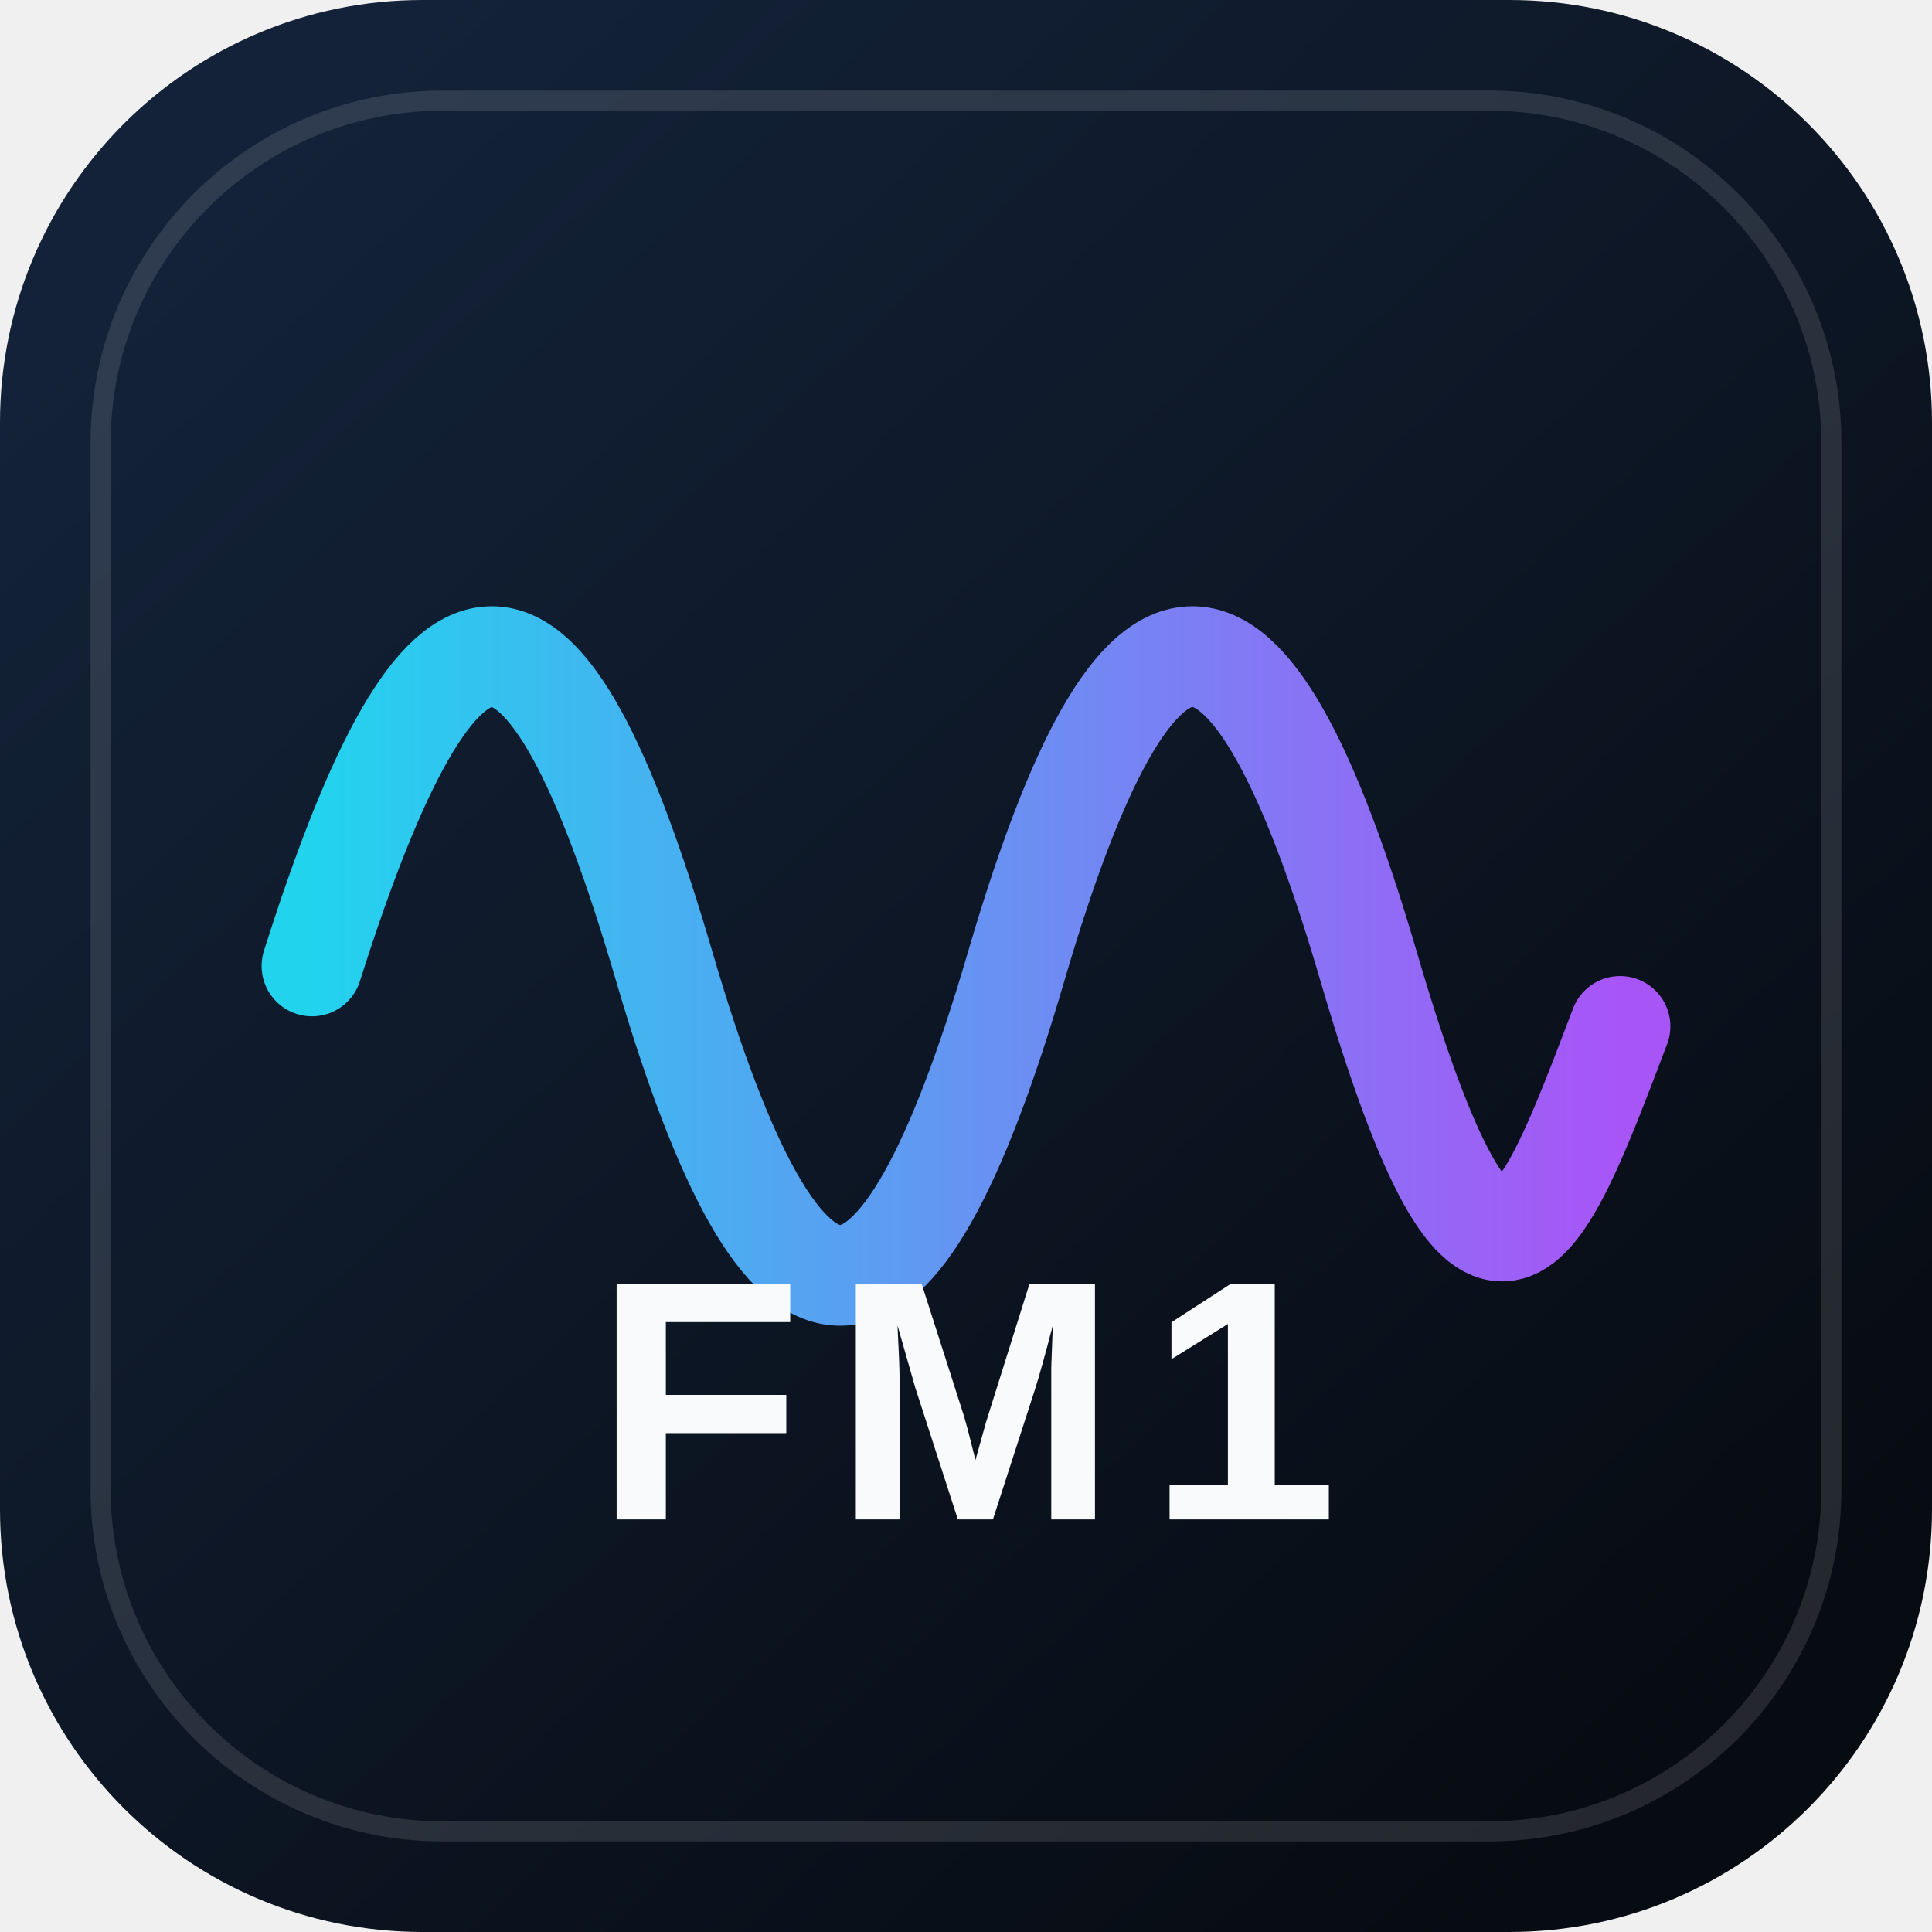
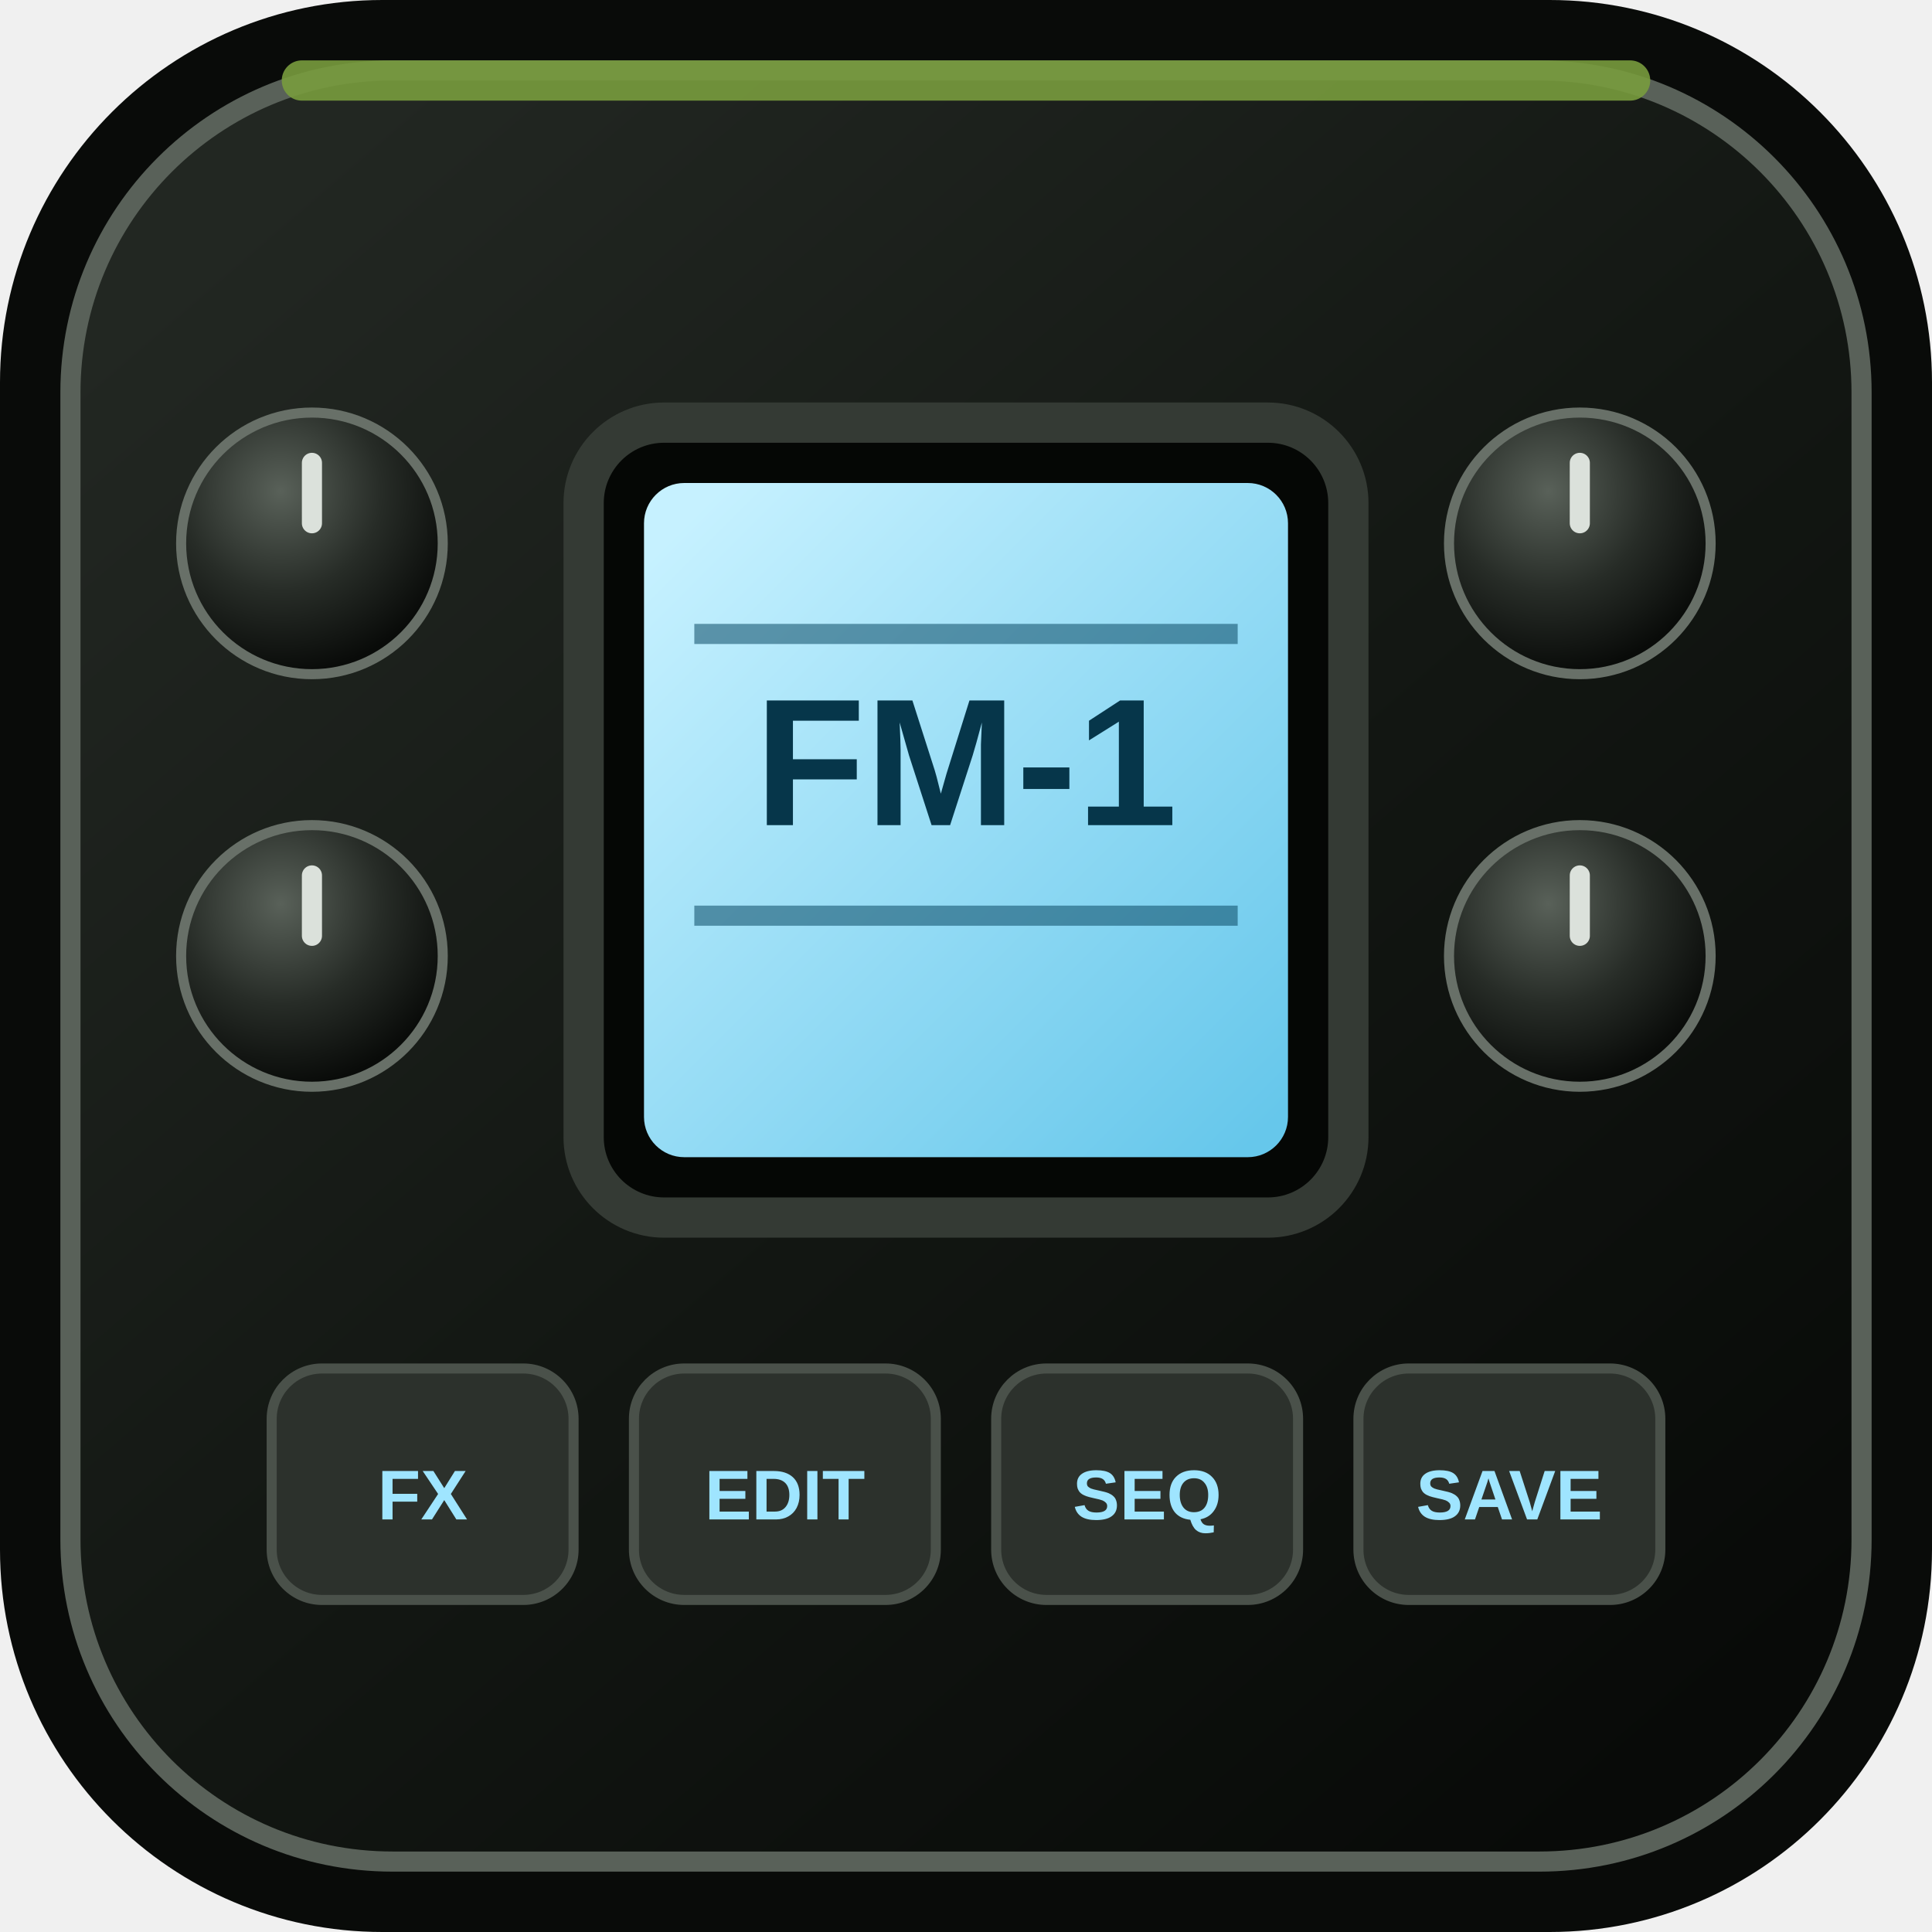
<svg xmlns="http://www.w3.org/2000/svg" width="192" height="192" viewBox="0 0 192 192" role="img" aria-label="FM1 Editor">
  <defs>
-     <linearGradient id="bg" x1="24" y1="18" x2="168" y2="174" gradientUnits="userSpaceOnUse">
-       <stop stop-color="#132238" />
-       <stop offset="1" stop-color="#070b12" />
+     <linearGradient id="case" x1="28" y1="18" x2="164" y2="176" gradientUnits="userSpaceOnUse">
+       <stop stop-color="#222722" />
+       <stop offset=".55" stop-color="#121612" />
+       <stop offset="1" stop-color="#080a08" />
    </linearGradient>
-     <linearGradient id="wave" x1="31" y1="92" x2="161" y2="92" gradientUnits="userSpaceOnUse">
-       <stop stop-color="#22d3ee" />
-       <stop offset="1" stop-color="#a855f7" />
+     <linearGradient id="lcd" x1="67" y1="53" x2="126" y2="112" gradientUnits="userSpaceOnUse">
+       <stop stop-color="#c6f1ff" />
+       <stop offset="1" stop-color="#66c7eb" />
    </linearGradient>
+     <radialGradient id="knob" cx="38%" cy="30%" r="70%">
+       <stop stop-color="#596159" />
+       <stop offset=".55" stop-color="#272c27" />
+       <stop offset="1" stop-color="#090b09" />
+     </radialGradient>
  </defs>
-   <rect width="192" height="192" rx="42" fill="url(#bg)" />
-   <rect x="10" y="10" width="172" height="172" rx="34" fill="none" stroke="#ffffff" stroke-opacity=".12" stroke-width="2" />
-   <path d="M31 96c13-41 23-41 35 0s23 41 35 0 23-41 35 0 17 27 25 6" fill="none" stroke="url(#wave)" stroke-linecap="round" stroke-width="10" />
-   <text x="96" y="151" text-anchor="middle" font-family="Arial, Helvetica, sans-serif" font-size="34" font-weight="800" letter-spacing="3" fill="#f8fafc">FM1</text>
+   <rect width="192" height="192" rx="38" fill="#090b09" />
+   <rect x="7" y="7" width="178" height="178" rx="32" fill="url(#case)" stroke="#596159" stroke-width="2" />
+   <path d="M30 8h132" stroke="#789b3d" stroke-width="4" stroke-linecap="round" opacity=".9" />
+   <rect x="58" y="42" width="76" height="79" rx="8" fill="#050705" stroke="#343a34" stroke-width="4" />
+   <rect x="64" y="48" width="64" height="67" rx="4" fill="url(#lcd)" />
+   <path d="M69 63h54M69 91h54" stroke="#0a4964" stroke-width="2" opacity=".55" />
+   <text x="96" y="82" text-anchor="middle" font-family="Arial Narrow,Arial,sans-serif" font-size="18" font-weight="800" fill="#06364a">FM-1</text>
+   <g fill="url(#knob)" stroke="#687068">
+     <circle cx="31" cy="54" r="13" />
+     <circle cx="31" cy="95" r="13" />
+     <circle cx="157" cy="54" r="13" />
+     <circle cx="157" cy="95" r="13" />
+   </g>
+   <g stroke="#dbe1db" stroke-width="2" stroke-linecap="round">
+     <path d="M31 46v6" />
+     <path d="M31 87v6" />
+     <path d="M157 46v6" />
+     <path d="M157 87v6" />
+   </g>
+   <g fill="#2c312c" stroke="#4a514a">
+     <rect x="27" y="136" width="30" height="23" rx="5" />
+     <rect x="63" y="136" width="30" height="23" rx="5" />
+     <rect x="99" y="136" width="30" height="23" rx="5" />
+     <rect x="135" y="136" width="30" height="23" rx="5" />
+   </g>
+   <g fill="#9fe5ff" font-family="Arial Narrow,Arial,sans-serif" font-size="7" font-weight="800" text-anchor="middle">
+     <text x="42" y="151">FX</text>
+     <text x="78" y="151">EDIT</text>
+     <text x="114" y="151">SEQ</text>
+     <text x="150" y="151">SAVE</text>
+   </g>
</svg>
